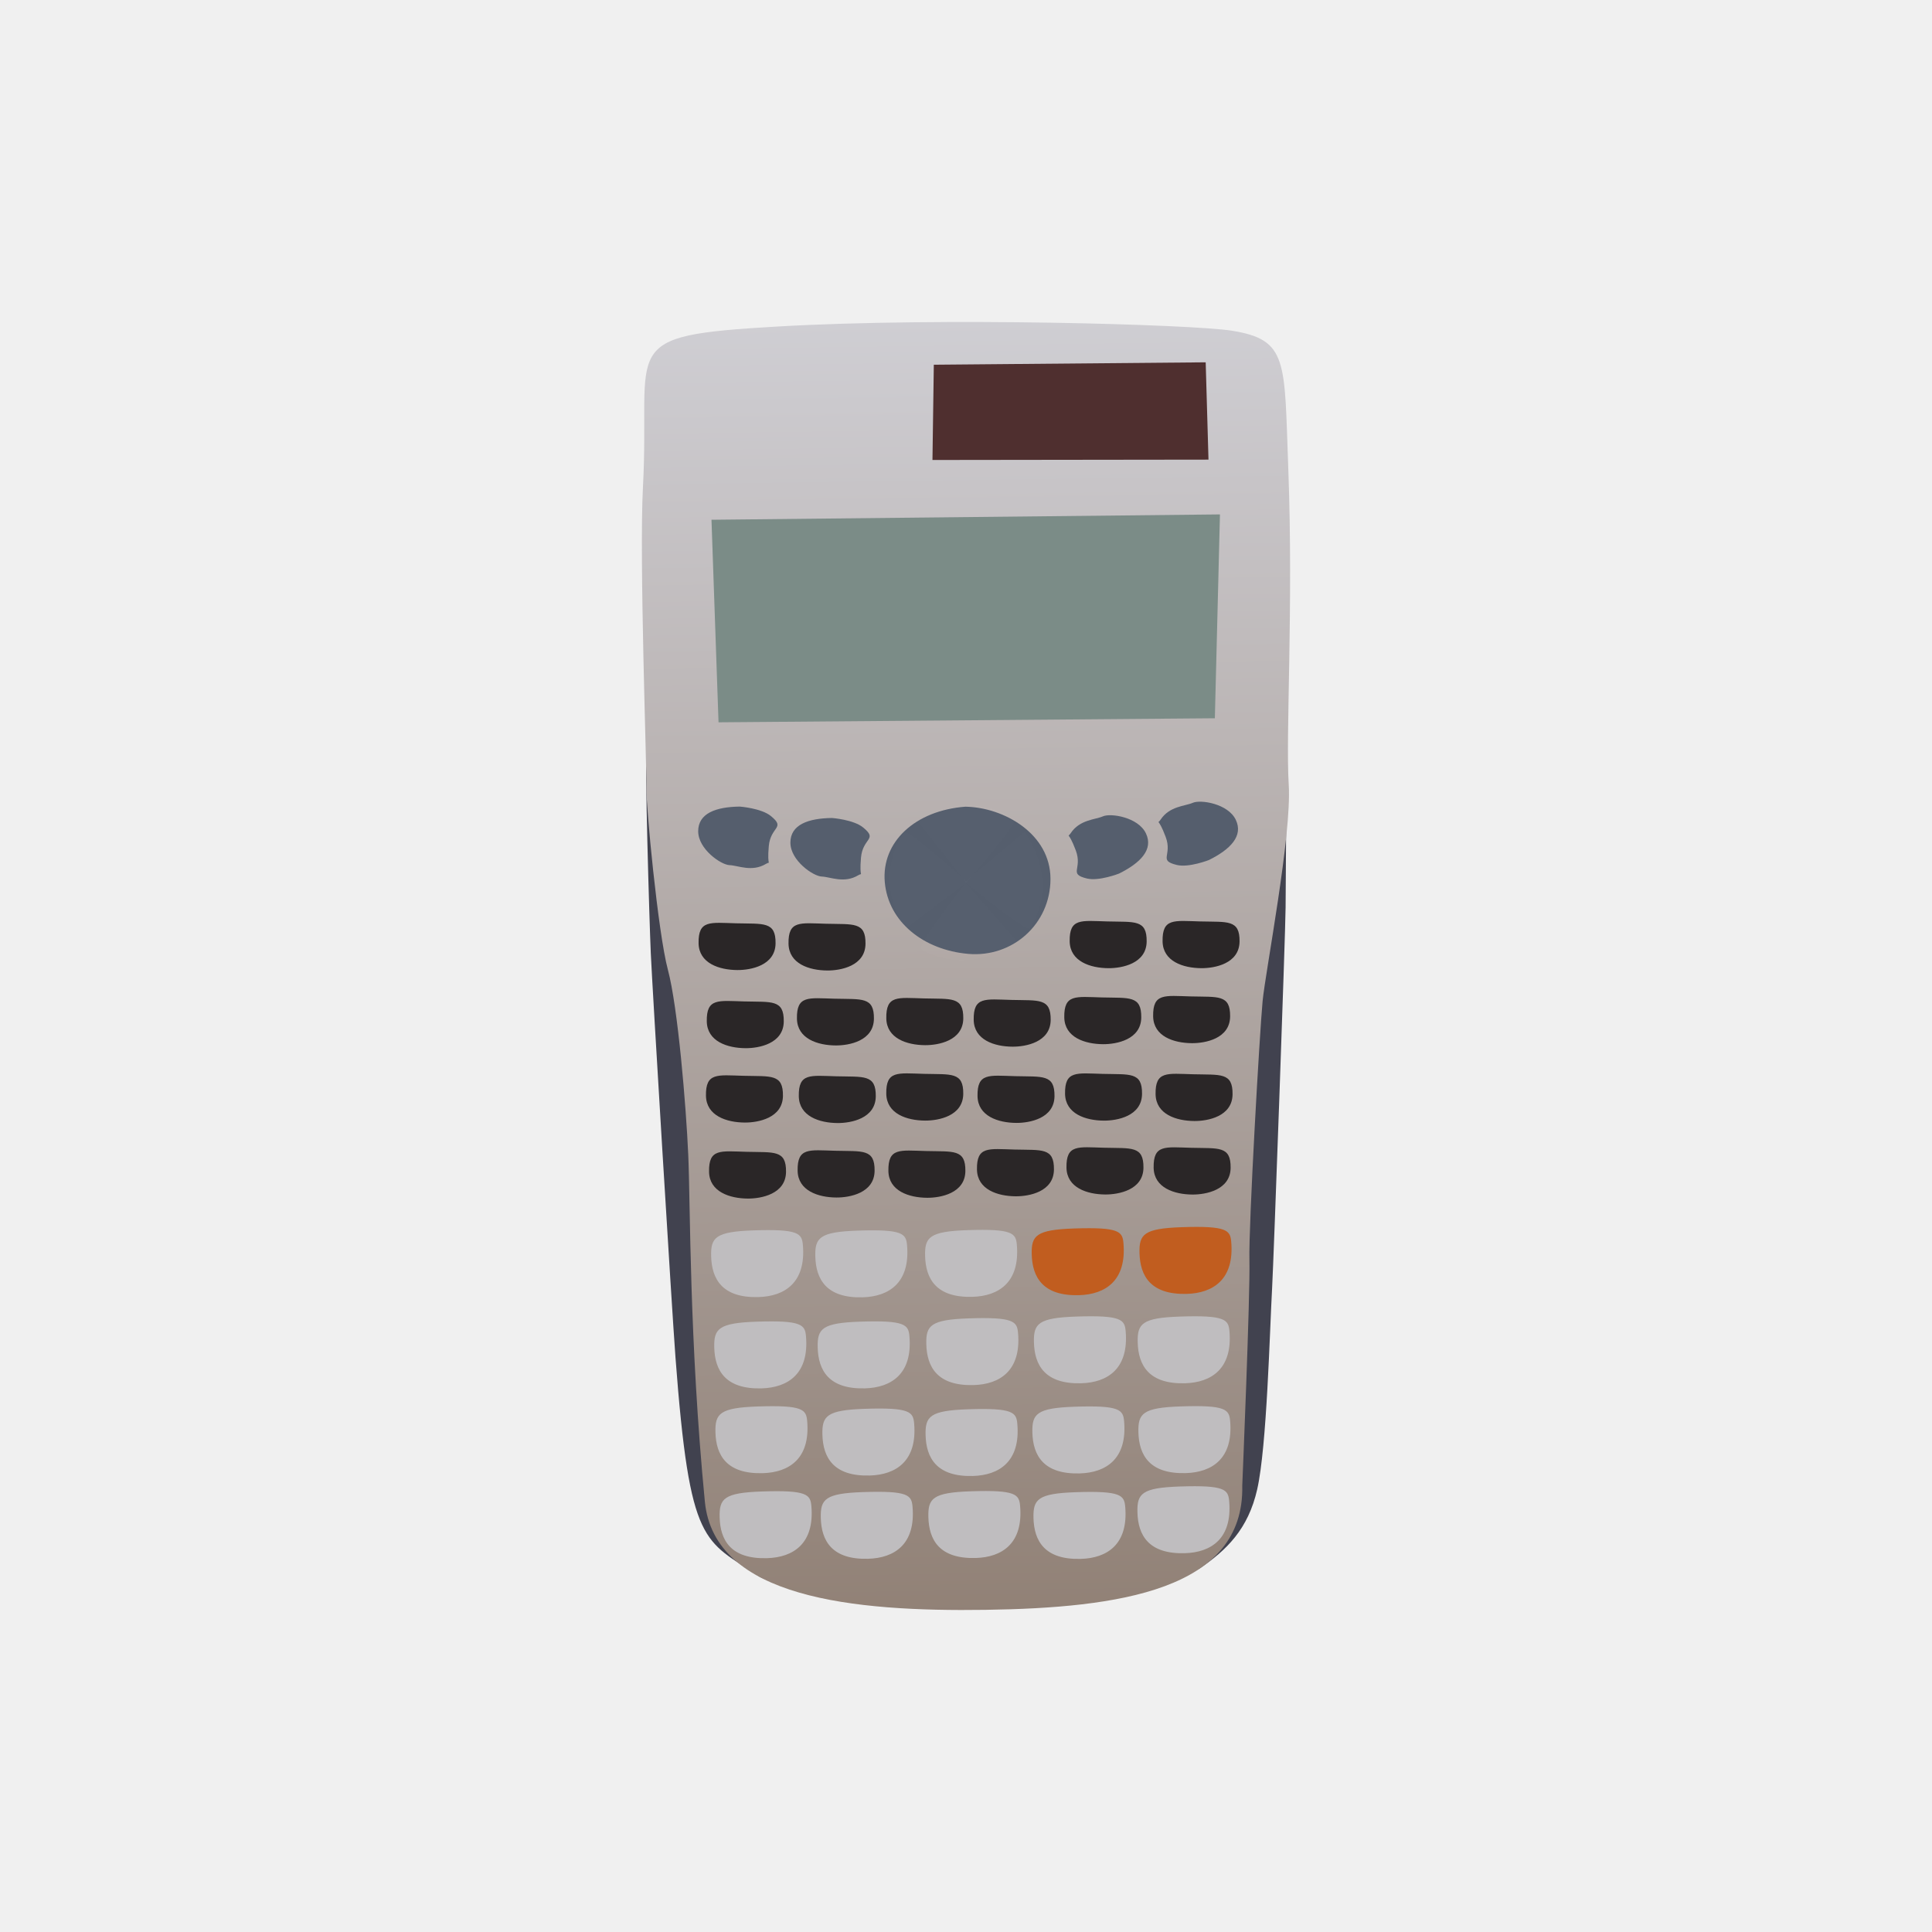
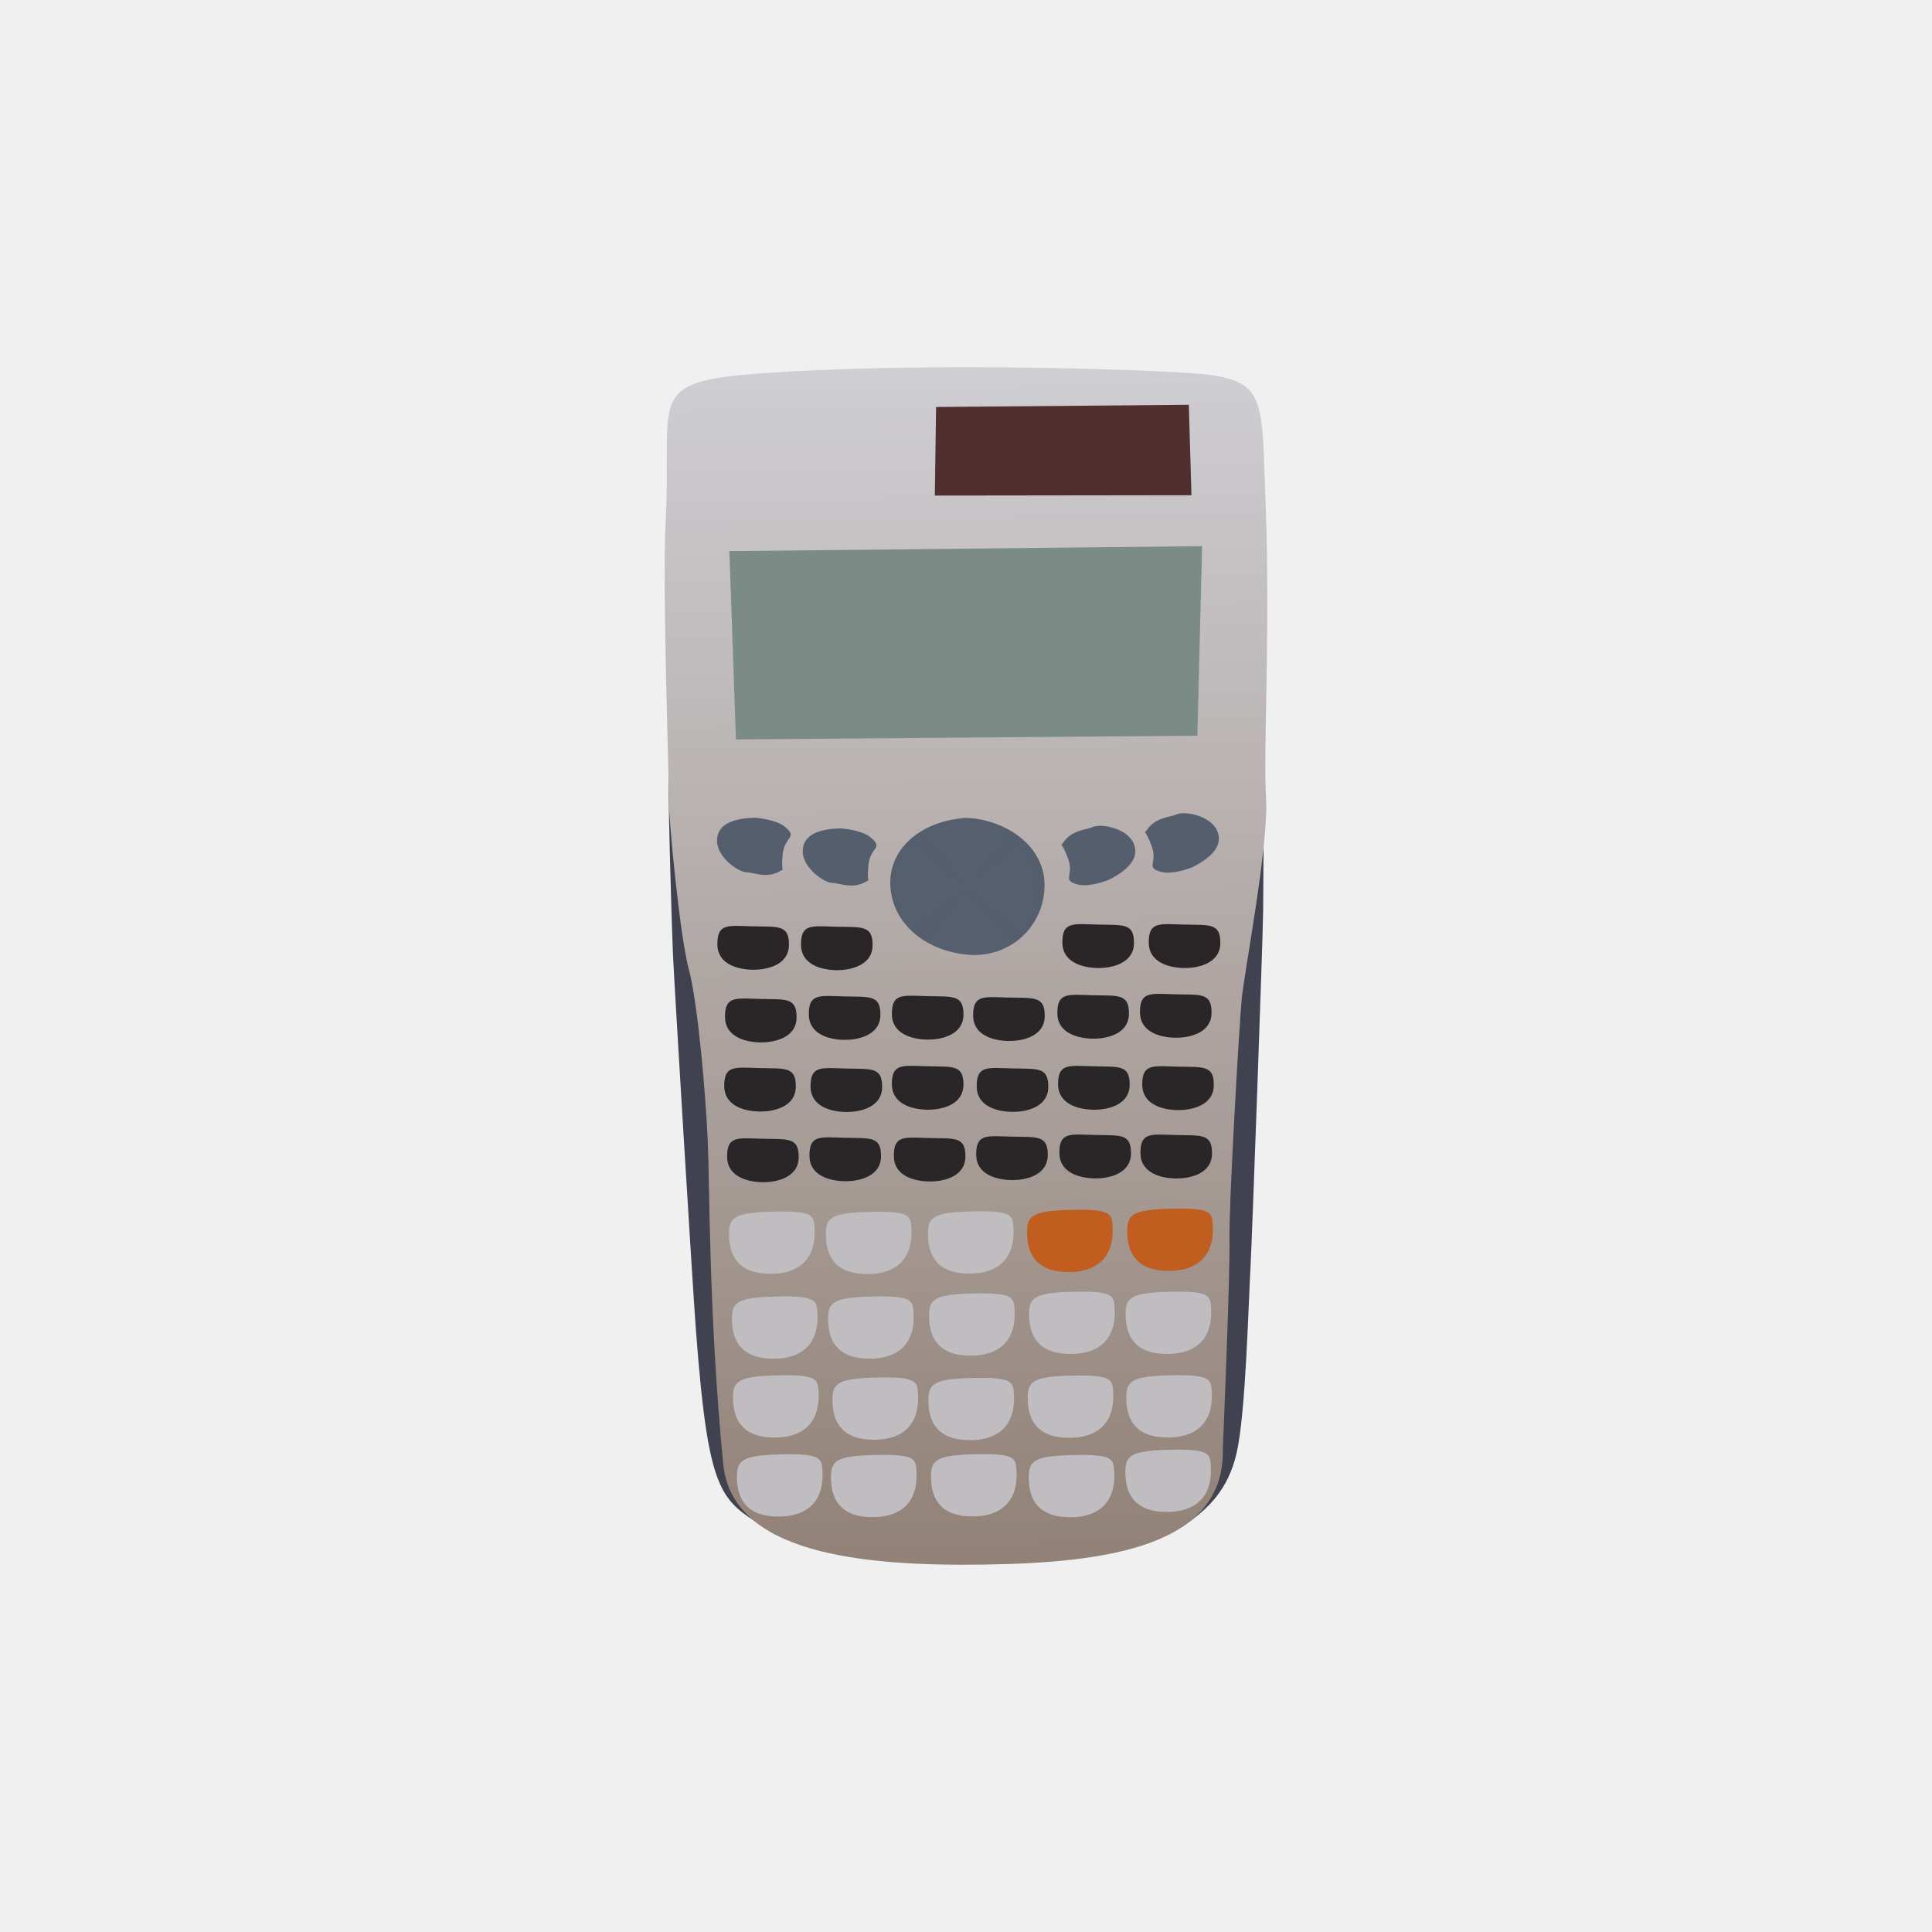
<svg xmlns="http://www.w3.org/2000/svg" xmlns:xlink="http://www.w3.org/1999/xlink" version="1.1" id="svg2" width="288" height="288" viewBox="0 0 288 288">
  <defs id="defs6">
    <rect x="220.434" y="139.683" width="867.997" height="522.096" id="rect438" />
    <rect x="335.279" y="809.352" width="1830.529" height="680.596" id="rect392" />
    <rect x="328.042" y="1506.098" width="1836.794" height="720.092" id="rect386" />
    <linearGradient id="linearGradient36525">
      <stop style="stop-color:#918176;stop-opacity:1;" offset="0" id="stop36521" />
      <stop style="stop-color:#cfced3;stop-opacity:1;" offset="1" id="stop36523" />
    </linearGradient>
    <linearGradient xlink:href="#linearGradient36525" id="linearGradient36527" x1="1265.623" y1="4934.722" x2="1198.66" y2="2.468" gradientUnits="userSpaceOnUse" />
    <rect x="335.279" y="809.352" width="1830.529" height="680.596" id="rect392-3" />
  </defs>
-   <g id="layer1" style="display:inline;opacity:1" transform="matrix(0.039145,0,0,0.039145,95.31105,47.65289)">
+   <g id="layer1" style="display:inline;opacity:1" transform="matrix(0.03639269,0,0,0.03639269,98.7344,54.42712)">
    <path style="display:inline;fill:#41424f;fill-opacity:1;stroke-width:2.351;stroke-dasharray:7.053, 7.053" d="M 137.508,3952.214 C 122.721,3755.687 48.976,2537.204 43.463,2413.072 37.949,2288.939 19.385,1658.251 27.541,1628.605 c 8.156,-29.647 2437.638,-28.414 2437.638,-28.414 0,0 -3.398,530.831 -4.31,638.123 -0.912,107.293 -45.605,1347.304 -51.344,1449.346 -9.107,161.898 -19.796,602.565 -56.673,766.136 -34.433,152.733 -117.326,232.45 -220.421,302.437 -103.095,69.987 -1556.245,110.933 -1676.12,29.875 -210.563,-142.379 -264.198,-108.226 -318.801,-833.894 z" id="path1053" />
    <path style="display:inline;fill:url(#linearGradient36527);fill-opacity:1;stroke-width:2.351;stroke-dasharray:7.053, 7.053;stroke-dashoffset:0" d="m 2295.838,4440.274 c 8.694,397.945 -471.677,465.411 -976.571,472.809 C 814.373,4920.482 284.956,4867.814 249.356,4500.984 189.82,3887.499 194.462,3370.708 186.197,3182.046 177.931,2993.385 146.437,2616.664 108.591,2475.665 70.745,2334.666 24.52,1845.236 26.572,1778.74 28.625,1712.244 -0.95,907.92 13.613,637.081 42.885,92.666 -95.81,61.955 526.547,26.044 1148.904,-9.867 2105.749,17.936 2256.517,42.048 c 215.372,34.445 199.227,115.827 214.597,525.243 19.845,528.612 -10.426,1011.267 1.684,1203.196 12.11,191.929 -88.526,710.679 -99.46,824.442 -10.935,113.763 -53.692,857.037 -50.249,986.594 3.442,129.557 -27.25,858.75 -27.25,858.75 z" id="path393" />
    <path style="opacity:1;fill:#7b8c87;fill-opacity:1;stroke-width:2.351;stroke-dasharray:7.053, 7.053" d="M 274.57,761.943 2210.923,741.592 2191.486,1517.894 301.403,1533.299 Z" id="path7438" />
    <path style="opacity:1;fill:#4f2f2f;fill-opacity:1;stroke-width:2.351;stroke-dasharray:7.053, 7.053" d="m 1121.25,171.579 1035.317,-9.174 10.662,370.579 -1051.138,1.32 z" id="path7440" />
    <path style="opacity:1;fill:#555e6d;fill-opacity:1;stroke-width:2.351;stroke-dasharray:7.053, 7.053" d="m 1241.587,1854.619 c 147.108,2.553 323.941,103.44 323.941,275.087 0,171.647 -144.518,300.367 -313.567,285.391 C 1082.913,2400.121 947.473,2294.042 934.465,2141.193 921.456,1988.344 1050.777,1868.803 1241.587,1854.619 Z" id="path7598" />
    <path style="opacity:1;fill:#555e6d;fill-opacity:1;stroke-width:2.351;stroke-dasharray:7.053, 7.053" d="m 382.351,1854.202 c -90.623,1.19 -158.405,25.369 -158.405,93.84 0,68.472 87.221,128.1 119.411,129.165 32.191,1.065 85.363,27.418 138.904,-4.913 21.066,-12.721 3.053,17.555 10.507,-67.016 6.727,-76.324 65.638,-67.783 8.247,-114.915 -36.699,-30.139 -118.664,-36.162 -118.664,-36.162 z" id="path7600" />
    <path style="display:inline;opacity:1;fill:#555e6d;fill-opacity:1;stroke-width:2.351;stroke-dasharray:7.053, 7.053" d="m 1826.771,2109.225 c 81.162,-40.332 131.779,-91.488 102.115,-153.201 -29.663,-61.713 -134.106,-77.67 -163.581,-64.684 -29.475,12.985 -88.815,12.269 -123.064,64.603 -13.476,20.591 -10.357,-14.499 19.562,64.952 27.002,71.704 -29.794,89.527 42.35,107.145 46.133,11.266 122.617,-18.815 122.617,-18.815 z" id="path7600-5" />
    <path style="display:inline;opacity:1;fill:#555e6d;fill-opacity:1;stroke-width:2.351;stroke-dasharray:7.053, 7.053" d="m 2169.034,2057.661 c 81.162,-40.332 131.779,-91.488 102.115,-153.201 -29.663,-61.713 -134.106,-77.67 -163.581,-64.684 -29.475,12.985 -88.815,12.269 -123.064,64.603 -13.476,20.591 -10.357,-14.499 19.562,64.952 27.002,71.704 -29.794,89.527 42.35,107.145 46.133,11.266 122.617,-18.815 122.617,-18.815 z" id="path7600-5-2" />
    <path style="display:inline;opacity:1;fill:#555e6d;fill-opacity:1;stroke-width:2.351;stroke-dasharray:7.053, 7.053" d="m 733.49,1897.649 c -90.623,1.19 -158.405,25.369 -158.405,93.84 0,68.472 87.221,128.1 119.411,129.165 32.191,1.065 85.363,27.418 138.904,-4.913 21.066,-12.721 3.053,17.555 10.507,-67.016 6.727,-76.324 65.638,-67.783 8.247,-114.915 -36.699,-30.139 -118.664,-36.162 -118.664,-36.162 z" id="path7600-6" />
    <path style="opacity:1;fill:#2a2627;fill-opacity:1;stroke-width:2.351;stroke-dasharray:7.053, 7.053" d="m 710.771,2300.374 c 104.73,2.752 151.401,-8.145 150.34,76.529 -1.061,84.673 -94.921,101.783 -145.209,101.522 -69.431,-0.361 -146.64,-25.752 -147.937,-102.01 -1.518,-89.26 43.379,-78.653 142.806,-76.041 z" id="path7702" />
    <path style="display:inline;opacity:1;fill:#2a2627;fill-opacity:1;stroke-width:2.351;stroke-dasharray:7.053, 7.053" d="m 368.27,2298.676 c 104.73,2.752 151.401,-8.145 150.34,76.529 -1.061,84.673 -94.921,101.783 -145.209,101.522 -69.431,-0.361 -146.64,-25.752 -147.937,-102.01 -1.518,-89.26 43.379,-78.653 142.806,-76.041 z" id="path7702-9" />
    <path style="display:inline;opacity:1;fill:#2a2627;fill-opacity:1;stroke-width:2.351;stroke-dasharray:7.053, 7.053" d="m 1781.445,2291.557 c 104.73,2.752 151.401,-8.145 150.34,76.529 -1.061,84.673 -94.921,101.783 -145.209,101.522 -69.431,-0.361 -146.639,-25.752 -147.937,-102.01 -1.518,-89.26 43.379,-78.653 142.806,-76.041 z" id="path7702-1" />
    <path style="display:inline;opacity:1;fill:#2a2627;fill-opacity:1;stroke-width:2.351;stroke-dasharray:7.053, 7.053" d="m 2135.206,2291.537 c 104.73,2.752 151.401,-8.145 150.34,76.529 -1.061,84.673 -94.921,101.783 -145.209,101.522 -69.431,-0.361 -146.639,-25.752 -147.937,-102.01 -1.518,-89.26 43.379,-78.653 142.806,-76.041 z" id="path7702-2" />
    <path style="display:inline;opacity:1;fill:#2a2627;fill-opacity:1;stroke-width:2.351;stroke-dasharray:7.053, 7.053" d="m 399.505,2596.204 c 104.73,2.752 151.401,-8.145 150.34,76.529 -1.061,84.673 -94.921,101.783 -145.209,101.522 -69.431,-0.361 -146.64,-25.752 -147.937,-102.01 -1.518,-89.26 43.379,-78.653 142.806,-76.041 z" id="path7702-7" />
    <path style="display:inline;opacity:1;fill:#2a2627;fill-opacity:1;stroke-width:2.351;stroke-dasharray:7.053, 7.053" d="m 742.807,2585.784 c 104.73,2.752 151.401,-8.145 150.34,76.529 -1.061,84.673 -94.921,101.783 -145.209,101.522 -69.431,-0.361 -146.64,-25.752 -147.937,-102.01 -1.518,-89.26 43.379,-78.653 142.806,-76.041 z" id="path7702-0" />
    <path style="display:inline;opacity:1;fill:#2a2627;fill-opacity:1;stroke-width:2.351;stroke-dasharray:7.053, 7.053" d="m 1083.121,2584.731 c 104.73,2.752 151.401,-8.145 150.34,76.529 -1.061,84.673 -94.921,101.783 -145.209,101.522 -69.431,-0.361 -146.64,-25.752 -147.937,-102.01 -1.518,-89.26 43.379,-78.653 142.806,-76.041 z" id="path7702-93" />
    <path style="display:inline;opacity:1;fill:#2a2627;fill-opacity:1;stroke-width:2.351;stroke-dasharray:7.053, 7.053" d="m 1415.938,2590.458 c 104.73,2.752 151.401,-8.145 150.34,76.529 -1.061,84.673 -94.921,101.783 -145.209,101.522 -69.431,-0.361 -146.64,-25.752 -147.937,-102.01 -1.518,-89.26 43.379,-78.653 142.806,-76.041 z" id="path7702-6" />
    <path style="display:inline;opacity:1;fill:#2a2627;fill-opacity:1;stroke-width:2.351;stroke-dasharray:7.053, 7.053" d="m 1760.879,2580.986 c 104.73,2.752 151.401,-8.145 150.34,76.529 -1.061,84.673 -94.921,101.783 -145.209,101.522 -69.431,-0.361 -146.639,-25.752 -147.937,-102.01 -1.518,-89.26 43.379,-78.653 142.806,-76.041 z" id="path7702-06" />
    <path style="display:inline;opacity:1;fill:#2a2627;fill-opacity:1;stroke-width:2.351;stroke-dasharray:7.053, 7.053" d="m 2099.265,2577.108 c 104.73,2.752 151.401,-8.145 150.34,76.529 -1.061,84.673 -94.921,101.783 -145.209,101.522 -69.431,-0.361 -146.639,-25.752 -147.937,-102.01 -1.518,-89.26 43.379,-78.653 142.806,-76.041 z" id="path7702-26" />
    <path style="display:inline;opacity:1;fill:#2a2627;fill-opacity:1;stroke-width:2.351;stroke-dasharray:7.053, 7.053" d="m 396.38,2879.403 c 104.73,2.752 151.401,-8.145 150.34,76.529 -1.061,84.673 -94.921,101.783 -145.209,101.522 -69.431,-0.361 -146.64,-25.752 -147.937,-102.01 -1.518,-89.26 43.379,-78.653 142.806,-76.041 z" id="path7702-18" />
    <path style="display:inline;opacity:1;fill:#2a2627;fill-opacity:1;stroke-width:2.351;stroke-dasharray:7.053, 7.053" d="m 749.891,2881.284 c 104.73,2.752 151.401,-8.145 150.34,76.529 -1.061,84.673 -94.921,101.783 -145.209,101.522 -69.431,-0.361 -146.64,-25.752 -147.937,-102.01 -1.518,-89.26 43.379,-78.653 142.806,-76.041 z" id="path7702-79" />
    <path style="display:inline;opacity:1;fill:#2a2627;fill-opacity:1;stroke-width:2.351;stroke-dasharray:7.053, 7.053" d="m 1083.03,2871.961 c 104.73,2.752 151.401,-8.145 150.34,76.529 -1.061,84.673 -94.921,101.783 -145.209,101.522 -69.431,-0.361 -146.64,-25.752 -147.937,-102.01 -1.518,-89.26 43.379,-78.653 142.806,-76.041 z" id="path7702-20" />
    <path style="display:inline;opacity:1;fill:#2a2627;fill-opacity:1;stroke-width:2.351;stroke-dasharray:7.053, 7.053" d="m 1430.49,2880.761 c 104.73,2.752 151.401,-8.145 150.34,76.529 -1.061,84.673 -94.921,101.783 -145.209,101.522 -69.431,-0.361 -146.639,-25.752 -147.937,-102.01 -1.518,-89.26 43.379,-78.653 142.806,-76.041 z" id="path7702-23" />
    <path style="display:inline;opacity:1;fill:#2a2627;fill-opacity:1;stroke-width:2.351;stroke-dasharray:7.053, 7.053" d="m 1763.831,2872.083 c 104.73,2.752 151.401,-8.145 150.34,76.529 -1.061,84.673 -94.921,101.783 -145.209,101.522 -69.431,-0.361 -146.639,-25.752 -147.937,-102.01 -1.518,-89.26 43.379,-78.653 142.806,-76.041 z" id="path7702-75" />
    <path style="display:inline;opacity:1;fill:#2a2627;fill-opacity:1;stroke-width:2.351;stroke-dasharray:7.053, 7.053" d="m 2108.555,2873.546 c 104.73,2.752 151.401,-8.145 150.34,76.529 -1.061,84.673 -94.921,101.783 -145.209,101.522 -69.431,-0.361 -146.639,-25.752 -147.937,-102.01 -1.518,-89.26 43.379,-78.653 142.806,-76.041 z" id="path7702-92" />
    <path style="display:inline;opacity:1;fill:#2a2627;fill-opacity:1;stroke-width:2.351;stroke-dasharray:7.053, 7.053" d="m 2101.184,3153.572 c 104.73,2.752 151.401,-8.145 150.34,76.529 -1.061,84.673 -94.921,101.783 -145.209,101.522 -69.431,-0.361 -146.639,-25.752 -147.937,-102.01 -1.518,-89.26 43.379,-78.653 142.806,-76.041 z" id="path7702-28" />
    <path style="display:inline;opacity:1;fill:#2a2627;fill-opacity:1;stroke-width:2.351;stroke-dasharray:7.053, 7.053" d="m 1769.239,3153.334 c 104.73,2.752 151.401,-8.145 150.34,76.529 -1.061,84.673 -94.921,101.783 -145.209,101.522 -69.431,-0.361 -146.639,-25.752 -147.937,-102.01 -1.518,-89.26 43.379,-78.653 142.806,-76.041 z" id="path7702-97" />
    <path style="display:inline;opacity:1;fill:#2a2627;fill-opacity:1;stroke-width:2.351;stroke-dasharray:7.053, 7.053" d="m 1428.366,3160.224 c 104.73,2.752 151.401,-8.145 150.34,76.529 -1.061,84.673 -94.921,101.783 -145.209,101.522 -69.431,-0.361 -146.639,-25.752 -147.937,-102.01 -1.518,-89.26 43.379,-78.653 142.806,-76.041 z" id="path7702-3" />
    <path style="display:inline;opacity:1;fill:#2a2627;fill-opacity:1;stroke-width:2.351;stroke-dasharray:7.053, 7.053" d="m 1091.089,3165.884 c 104.73,2.752 151.401,-8.145 150.34,76.529 -1.061,84.673 -94.921,101.783 -145.209,101.522 -69.431,-0.361 -146.64,-25.752 -147.937,-102.01 -1.518,-89.26 43.379,-78.653 142.806,-76.041 z" id="path7702-61" />
    <path style="display:inline;opacity:1;fill:#2a2627;fill-opacity:1;stroke-width:2.351;stroke-dasharray:7.053, 7.053" d="m 745.412,3164.868 c 104.73,2.752 151.401,-8.145 150.34,76.529 -1.061,84.673 -94.921,101.783 -145.209,101.522 -69.431,-0.361 -146.64,-25.752 -147.937,-102.01 -1.518,-89.26 43.379,-78.653 142.806,-76.041 z" id="path7702-29" />
    <path style="display:inline;opacity:1;fill:#2a2627;fill-opacity:1;stroke-width:2.351;stroke-dasharray:7.053, 7.053" d="m 408.118,3168.887 c 104.73,2.752 151.401,-8.145 150.34,76.529 -1.061,84.673 -94.921,101.783 -145.209,101.522 -69.431,-0.361 -146.64,-25.752 -147.937,-102.01 -1.518,-89.26 43.379,-78.653 142.806,-76.041 z" id="path7702-31" />
    <path style="opacity:1;fill:#bfbdbf;fill-opacity:1;stroke-width:2.351;stroke-dasharray:7.053, 7.053" d="m 434.708,3468.064 c 172.625,-5.807 184.185,12.077 187.929,56.003 12.161,142.667 -68.87,195.188 -169.089,197.983 -138.011,3.85 -178.216,-68.627 -180.281,-156.058 -1.671,-70.759 16.234,-93.044 161.441,-97.928 z" id="path8041" />
    <path style="display:inline;opacity:1;fill:#bfbdbf;fill-opacity:1;stroke-width:2.351;stroke-dasharray:7.053, 7.053" d="m 831.415,3468.947 c 172.625,-5.807 184.185,12.077 187.929,56.003 12.161,142.667 -68.87,195.188 -169.089,197.983 -138.011,3.85 -178.216,-68.627 -180.281,-156.058 -1.671,-70.759 16.234,-93.044 161.441,-97.928 z" id="path8041-9" />
    <path style="display:inline;opacity:1;fill:#bfbdbf;fill-opacity:1;stroke-width:2.351;stroke-dasharray:7.053, 7.053" d="m 1249.5,3467.154 c 172.625,-5.807 184.185,12.077 187.929,56.003 12.161,142.667 -68.87,195.188 -169.089,197.983 -138.011,3.85 -178.216,-68.627 -180.281,-156.058 -1.671,-70.759 16.234,-93.044 161.441,-97.928 z" id="path8041-4" />
    <path style="display:inline;opacity:1;fill:#c15d1f;fill-opacity:1;stroke-width:2.351;stroke-dasharray:7.053, 7.053" d="m 1655.512,3460.833 c 172.625,-5.807 184.185,12.077 187.929,56.003 12.161,142.667 -68.87,195.188 -169.089,197.983 -138.011,3.85 -178.216,-68.627 -180.281,-156.058 -1.671,-70.759 16.234,-93.044 161.441,-97.928 z" id="path8041-7" />
    <path style="display:inline;opacity:1;fill:#c15d1f;fill-opacity:1;stroke-width:2.351;stroke-dasharray:7.053, 7.053" d="m 2065.935,3455.886 c 172.625,-5.807 184.185,12.077 187.929,56.003 12.161,142.667 -68.87,195.188 -169.089,197.983 -138.011,3.85 -178.216,-68.627 -180.281,-156.058 -1.671,-70.759 16.234,-93.044 161.441,-97.928 z" id="path8041-8" />
    <path style="display:inline;opacity:1;fill:#bfbdbf;fill-opacity:1;stroke-width:2.351;stroke-dasharray:7.053, 7.053" d="m 2059.122,3796.26 c 172.625,-5.807 184.185,12.077 187.929,56.003 12.161,142.667 -68.87,195.188 -169.089,197.983 -138.011,3.85 -178.216,-68.627 -180.281,-156.058 -1.671,-70.759 16.234,-93.044 161.441,-97.928 z" id="path8041-45" />
    <path style="display:inline;opacity:1;fill:#bfbdbf;fill-opacity:1;stroke-width:2.351;stroke-dasharray:7.053, 7.053" d="m 1663.918,3796.257 c 172.625,-5.807 184.185,12.077 187.929,56.003 12.161,142.667 -68.87,195.188 -169.089,197.983 -138.011,3.85 -178.216,-68.627 -180.281,-156.058 -1.671,-70.759 16.234,-93.044 161.441,-97.928 z" id="path8041-0" />
    <path style="display:inline;opacity:1;fill:#bfbdbf;fill-opacity:1;stroke-width:2.351;stroke-dasharray:7.053, 7.053" d="m 1254.098,3803.169 c 172.625,-5.807 184.185,12.077 187.929,56.003 12.161,142.667 -68.87,195.188 -169.089,197.983 -138.011,3.85 -178.216,-68.627 -180.281,-156.058 -1.671,-70.759 16.234,-93.044 161.441,-97.928 z" id="path8041-3" />
    <path style="display:inline;opacity:1;fill:#bfbdbf;fill-opacity:1;stroke-width:2.351;stroke-dasharray:7.053, 7.053" d="m 840.468,3815.641 c 172.625,-5.807 184.185,12.077 187.929,56.003 12.161,142.667 -68.87,195.188 -169.089,197.983 -138.011,3.85 -178.216,-68.627 -180.281,-156.058 -1.671,-70.759 16.234,-93.044 161.441,-97.928 z" id="path8041-6" />
    <path style="display:inline;opacity:1;fill:#bfbdbf;fill-opacity:1;stroke-width:2.351;stroke-dasharray:7.053, 7.053" d="m 446.562,3815.707 c 172.625,-5.807 184.185,12.077 187.929,56.003 12.161,142.667 -68.87,195.188 -169.089,197.983 -138.011,3.85 -178.216,-68.627 -180.281,-156.058 -1.671,-70.759 16.234,-93.044 161.441,-97.928 z" id="path8041-1" />
    <path style="display:inline;opacity:1;fill:#bfbdbf;fill-opacity:1;stroke-width:2.351;stroke-dasharray:7.053, 7.053" d="m 451.106,4138.639 c 172.625,-5.807 184.185,12.077 187.929,56.003 12.161,142.667 -68.87,195.188 -169.089,197.983 -138.011,3.85 -178.216,-68.627 -180.281,-156.058 -1.671,-70.759 16.234,-93.044 161.441,-97.928 z" id="path8041-06" />
    <path style="display:inline;opacity:1;fill:#bfbdbf;fill-opacity:1;stroke-width:2.351;stroke-dasharray:7.053, 7.053" d="m 858.413,4147.58 c 172.625,-5.807 184.185,12.077 187.929,56.003 12.161,142.667 -68.87,195.188 -169.089,197.983 -138.011,3.85 -178.216,-68.627 -180.281,-156.058 -1.671,-70.759 16.234,-93.044 161.441,-97.928 z" id="path8041-32" />
    <path style="display:inline;opacity:1;fill:#bfbdbf;fill-opacity:1;stroke-width:2.351;stroke-dasharray:7.053, 7.053" d="m 1251.362,4149.346 c 172.625,-5.807 184.185,12.077 187.929,56.003 12.161,142.667 -68.87,195.188 -169.089,197.983 -138.011,3.85 -178.216,-68.627 -180.281,-156.058 -1.671,-70.759 16.234,-93.044 161.441,-97.928 z" id="path8041-061" />
    <path style="display:inline;opacity:1;fill:#bfbdbf;fill-opacity:1;stroke-width:2.351;stroke-dasharray:7.053, 7.053" d="m 1658.021,4139.571 c 172.625,-5.807 184.185,12.077 187.929,56.003 12.161,142.667 -68.87,195.188 -169.089,197.983 -138.011,3.85 -178.216,-68.627 -180.281,-156.058 -1.671,-70.759 16.234,-93.044 161.441,-97.928 z" id="path8041-5" />
    <path style="display:inline;opacity:1;fill:#bfbdbf;fill-opacity:1;stroke-width:2.351;stroke-dasharray:7.053, 7.053" d="m 2061.777,4138.399 c 172.625,-5.807 184.185,12.077 187.929,56.003 12.161,142.667 -68.87,195.188 -169.089,197.983 -138.011,3.85 -178.216,-68.627 -180.281,-156.058 -1.671,-70.759 16.234,-93.044 161.441,-97.928 z" id="path8041-54" />
    <path style="display:inline;opacity:1;fill:#bfbdbf;fill-opacity:1;stroke-width:2.351;stroke-dasharray:7.053, 7.053" d="m 2058.095,4443.389 c 172.625,-5.807 184.185,12.077 187.929,56.003 12.161,142.667 -68.87,195.188 -169.089,197.983 -138.011,3.85 -178.216,-68.627 -180.281,-156.058 -1.671,-70.759 16.234,-93.044 161.441,-97.928 z" id="path8041-76" />
    <path style="display:inline;opacity:1;fill:#bfbdbf;fill-opacity:1;stroke-width:2.351;stroke-dasharray:7.053, 7.053" d="m 1662.236,4465.081 c 172.625,-5.807 184.185,12.077 187.929,56.003 12.161,142.667 -68.87,195.188 -169.089,197.983 -138.011,3.85 -178.216,-68.627 -180.281,-156.058 -1.671,-70.759 16.234,-93.044 161.441,-97.928 z" id="path8041-56" />
    <path style="display:inline;opacity:1;fill:#bfbdbf;fill-opacity:1;stroke-width:2.351;stroke-dasharray:7.053, 7.053" d="m 1261.956,4461.66 c 172.625,-5.807 184.185,12.077 187.929,56.003 12.161,142.667 -68.87,195.188 -169.089,197.983 -138.011,3.85 -178.216,-68.627 -180.281,-156.058 -1.671,-70.759 16.234,-93.044 161.441,-97.928 z" id="path8041-93" />
    <path style="display:inline;opacity:1;fill:#bfbdbf;fill-opacity:1;stroke-width:2.351;stroke-dasharray:7.053, 7.053" d="m 852.291,4464.648 c 172.625,-5.807 184.185,12.077 187.929,56.003 12.161,142.667 -68.87,195.188 -169.089,197.983 -138.011,3.85 -178.216,-68.627 -180.281,-156.058 -1.671,-70.759 16.234,-93.044 161.441,-97.928 z" id="path8041-74" />
    <path style="display:inline;opacity:1;fill:#bfbdbf;fill-opacity:1;stroke-width:2.351;stroke-dasharray:7.053, 7.053" d="m 467.079,4462.337 c 172.625,-5.807 184.185,12.077 187.929,56.003 12.161,142.667 -68.87,195.188 -169.089,197.983 -138.011,3.85 -178.216,-68.627 -180.281,-156.058 -1.671,-70.759 16.234,-93.044 161.441,-97.928 z" id="path8041-52" />
    <path style="display:inline;opacity:0.98;fill:#ffffff;fill-opacity:0.01;stroke-width:2.351;stroke-dasharray:7.053, 7.053" d="m 1245.037,2143.383 -182.731,-231.301 c 0,0 178.986,-132.851 365.989,-10.892 17.771,11.59 -183.258,242.193 -183.258,242.193 z" id="path7442" />
    <path style="display:inline;opacity:0.98;fill:#ffffff;fill-opacity:0.01;stroke-width:2.351;stroke-dasharray:7.053, 7.053" d="m 1242.336,2145.817 194.582,221.424 c 0,0 -171.79,142.034 -364.918,30.026 -18.353,-10.644 170.336,-251.449 170.336,-251.449 z" id="path7442-6" />
    <path style="display:inline;opacity:0.98;fill:#ffffff;fill-opacity:0.01;stroke-width:2.351;stroke-dasharray:7.053, 7.053" d="m 1240.364,2141.209 225.96,-189.296 c 0,0 137.935,175.098 21.395,365.526 -11.075,18.096 -247.355,-176.229 -247.355,-176.229 z" id="path7442-7" />
    <path style="display:inline;opacity:0.98;fill:#ffffff;fill-opacity:0.01;stroke-width:2.351;stroke-dasharray:7.053, 7.053" d="m 1247.314,2141.387 -234.702,178.342 c 0,0 -129.457,-181.457 -3.997,-366.129 11.922,-17.55 238.699,187.787 238.699,187.787 z" id="path7442-5" />
  </g>
</svg>
